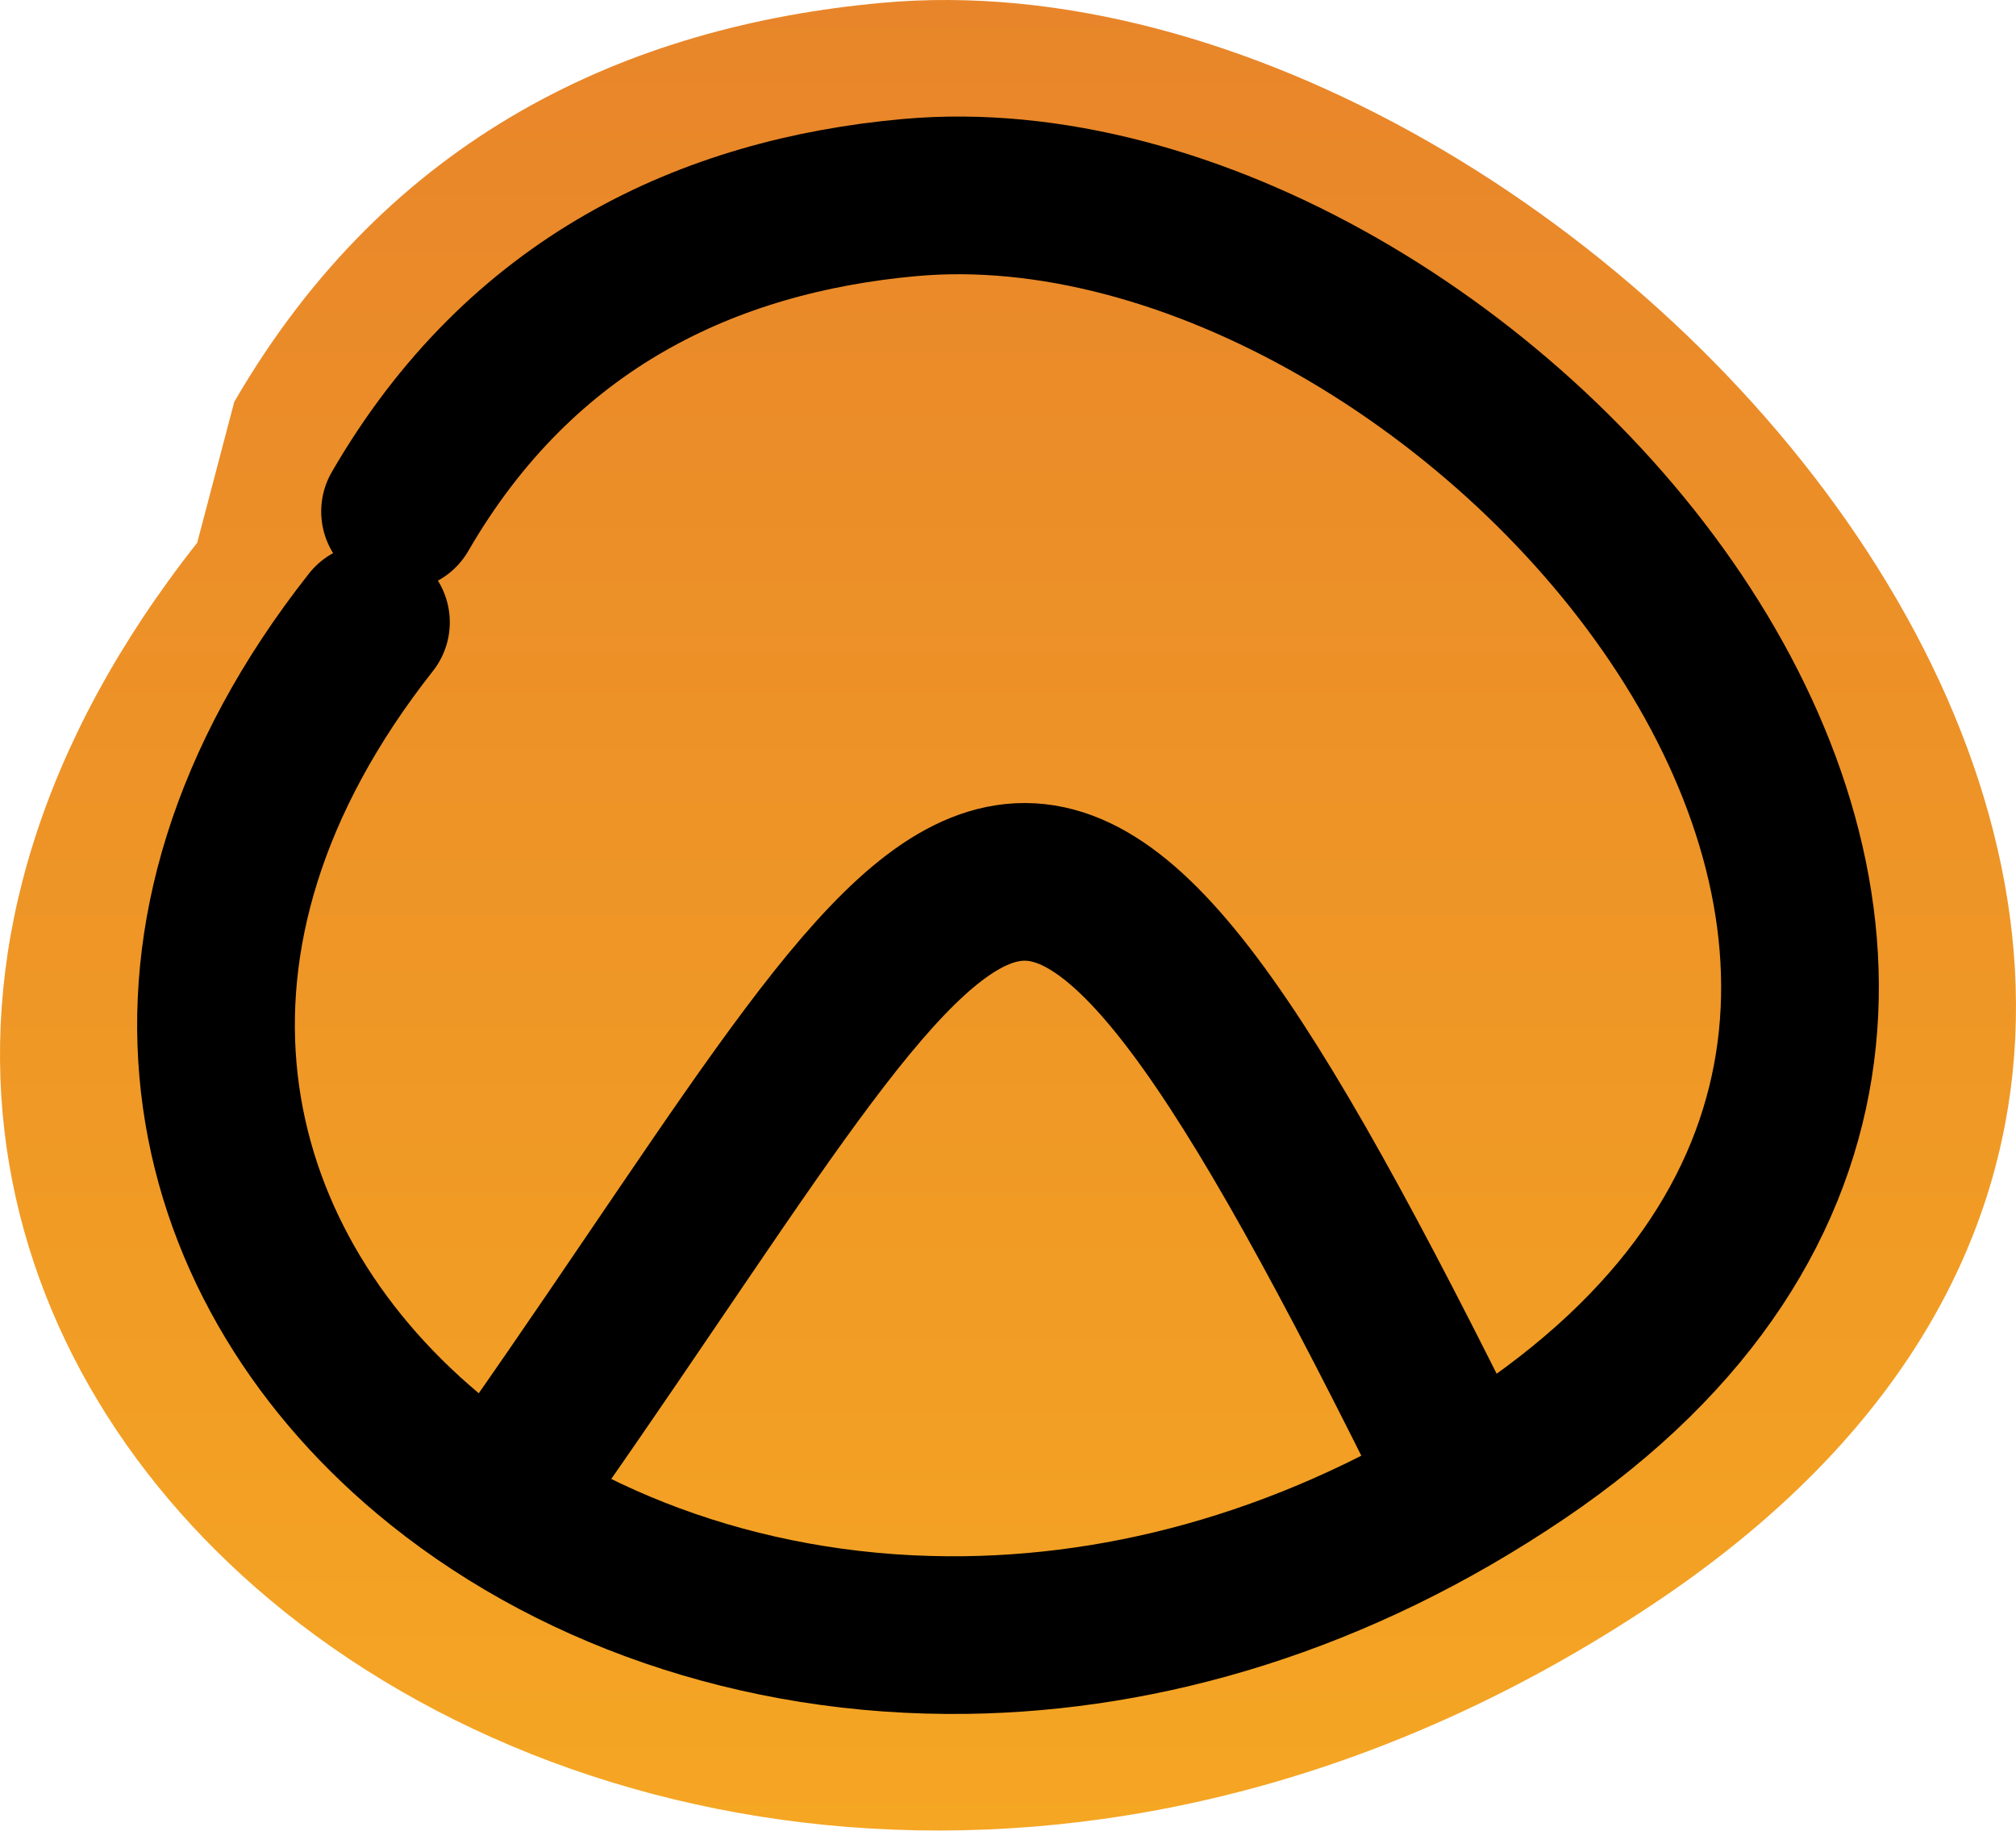
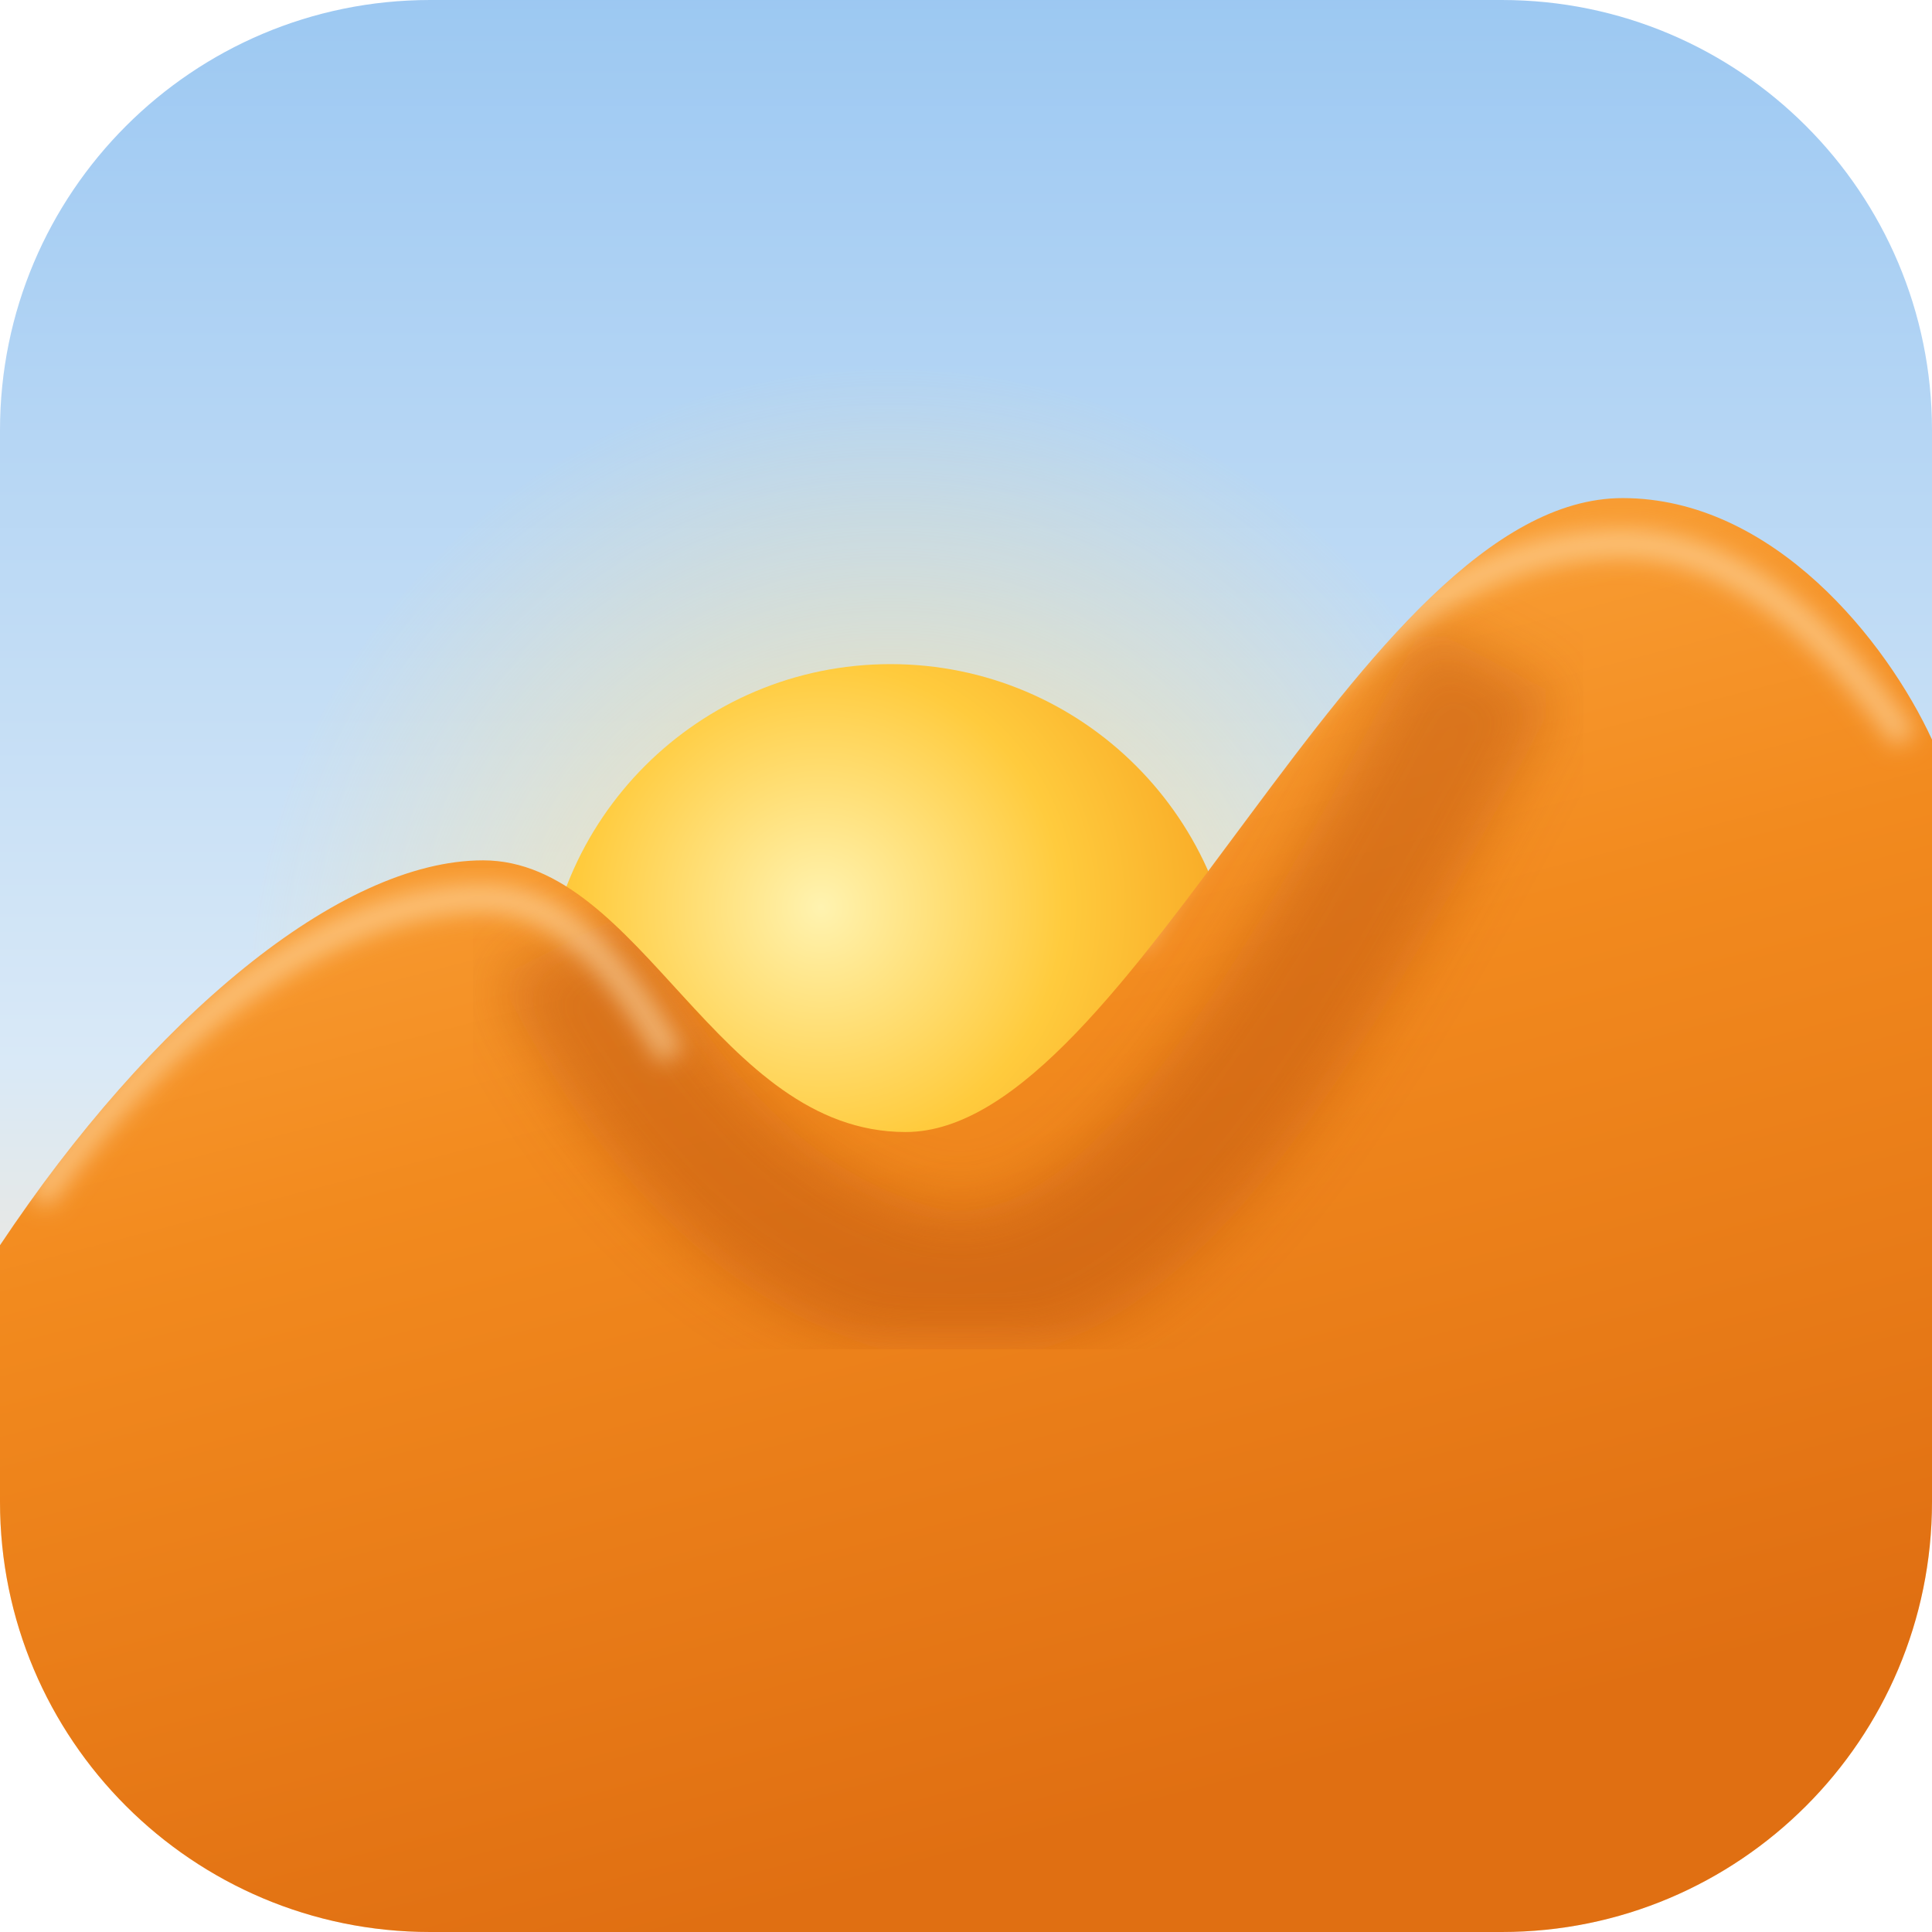
- <svg xmlns="http://www.w3.org/2000/svg" width="588" height="534" viewBox="0 0 588 534" fill="none">
-   <path d="M68.325 117.237C113.358 39.547 183.111 7.545 257.391 0.813C464.683 -17.955 741.384 292.673 484.28 466.515C335.644 567.011 172.443 545.328 78.525 466.515C-6.966 394.773 -35.05 275.692 57.516 158.337" fill="url(#paint0_linear_11_45)" />
-   <path d="M116.684 149.209C152.067 88.105 206.873 62.934 265.236 57.639C428.108 42.878 645.516 287.192 443.506 423.922C389.96 460.163 334.008 476.202 282 476.971C220.578 477.879 164.657 457.488 124.698 423.922C57.526 367.495 35.461 273.837 108.191 181.534" stroke="black" stroke-width="46" stroke-linecap="round" stroke-linejoin="round" />
-   <path d="M154.91 424.746C289.274 232.744 296.882 169.536 426.23 431.68" stroke="black" stroke-width="46" stroke-linecap="round" stroke-linejoin="round" />
+ <svg xmlns="http://www.w3.org/2000/svg" width="512" height="512" viewBox="0 0 512 512" role="img" aria-label="Daybreak">
  <defs>
-     <linearGradient id="paint0_linear_11_45" x1="294" y1="0" x2="294" y2="534" gradientUnits="userSpaceOnUse">
-       <stop stop-color="#E8852A" />
-       <stop offset="1" stop-color="#F5A623" />
+     <linearGradient id="db-sky" x1="0" y1="0" x2="0" y2="1">
+       <stop offset="0" stop-color="#9CC8F2" />
+       <stop offset=".55" stop-color="#D9E9F7" />
+       <stop offset=".8" stop-color="#FFE7C7" />
    </linearGradient>
+     <radialGradient id="db-sun" cx=".4" cy=".35" r=".7">
+       <stop offset="0" stop-color="#FFF3B0" />
+       <stop offset=".5" stop-color="#FFCB3D" />
+       <stop offset="1" stop-color="#F59A1B" />
+     </radialGradient>
+     <radialGradient id="db-glow" cx=".5" cy=".5" r=".5">
+       <stop offset="0" stop-color="#FFE3A0" stop-opacity=".9" />
+       <stop offset="1" stop-color="#FFE3A0" stop-opacity="0" />
+     </radialGradient>
+     <linearGradient id="db-hill" x1="0" y1="0" x2=".35" y2="1">
+       <stop offset="0" stop-color="#FFB14A" />
+       <stop offset=".5" stop-color="#F28A1E" />
+       <stop offset="1" stop-color="#E06F12" />
+     </linearGradient>
+     <filter id="db-blur8">
+       <feGaussianBlur stdDeviation="8" />
+     </filter>
+     <filter id="db-blur3">
+       <feGaussianBlur stdDeviation="3" />
+     </filter>
+     <clipPath id="db-tile">
+       <rect width="512" height="512" rx="114" />
+     </clipPath>
+     <clipPath id="db-hills">
+       <path d="M0 330C40 270 90 228 128 228C170 228 190 300 240 300C300 300 360 132 430 132C470 132 500 170 512 196V512H0Z" />
+     </clipPath>
  </defs>
+   <g clip-path="url(#db-tile)">
+     <rect width="512" height="512" fill="url(#db-sky)" />
+     <circle cx="236" cy="268" r="170" fill="url(#db-glow)" />
+     <circle cx="236" cy="268" r="92" fill="url(#db-sun)" />
+     <path d="M0 330C40 270 90 228 128 228C170 228 190 300 240 300C300 300 360 132 430 132C470 132 500 170 512 196V512H0Z" fill="url(#db-hill)" />
+     <g clip-path="url(#db-hills)">
+       <path d="M150 250C175 300 205 330 245 340C300 350 345 270 395 175" fill="none" stroke="#B9500A" stroke-width="40" opacity=".45" filter="url(#db-blur8)" />
+       <path d="M10 318C50 262 95 238 128 238C150 238 165 258 178 280" fill="none" stroke="#FFE0B0" stroke-width="7" opacity=".6" filter="url(#db-blur3)" />
+       <path d="M300 250C340 180 385 144 430 144C460 144 485 168 505 196" fill="none" stroke="#FFE0B0" stroke-width="7" opacity=".6" filter="url(#db-blur3)" />
+     </g>
+   </g>
</svg>
